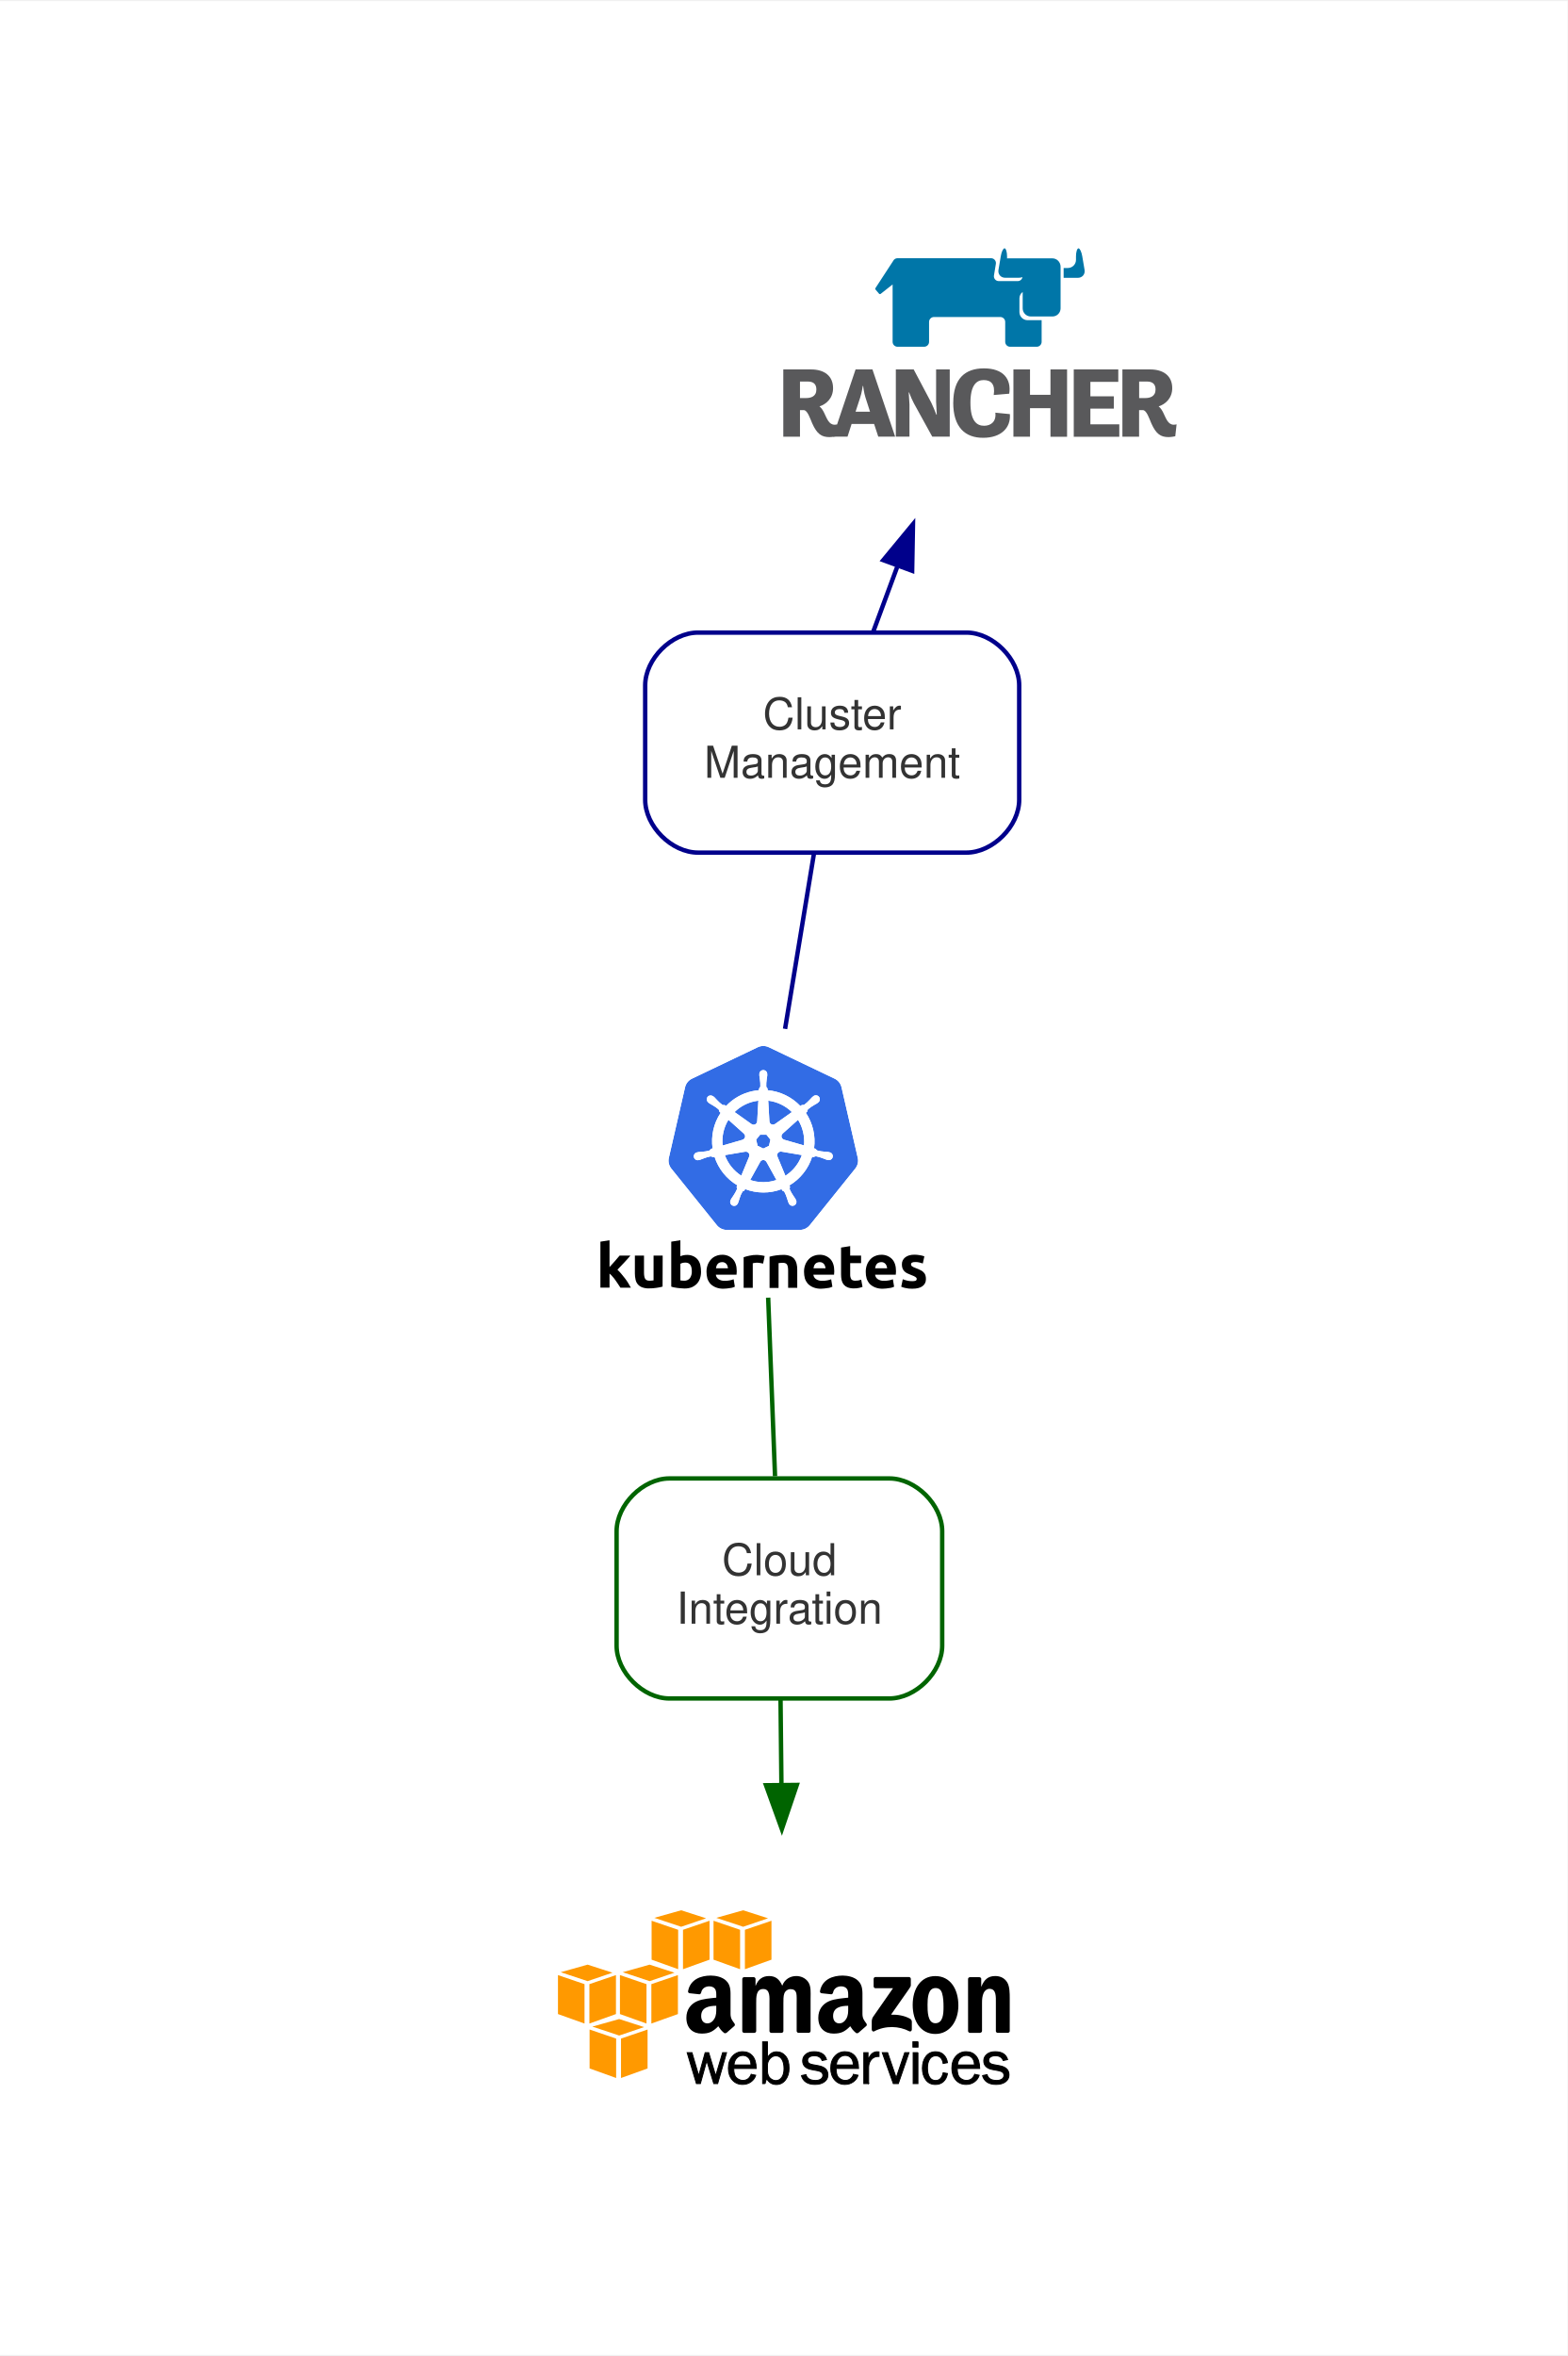
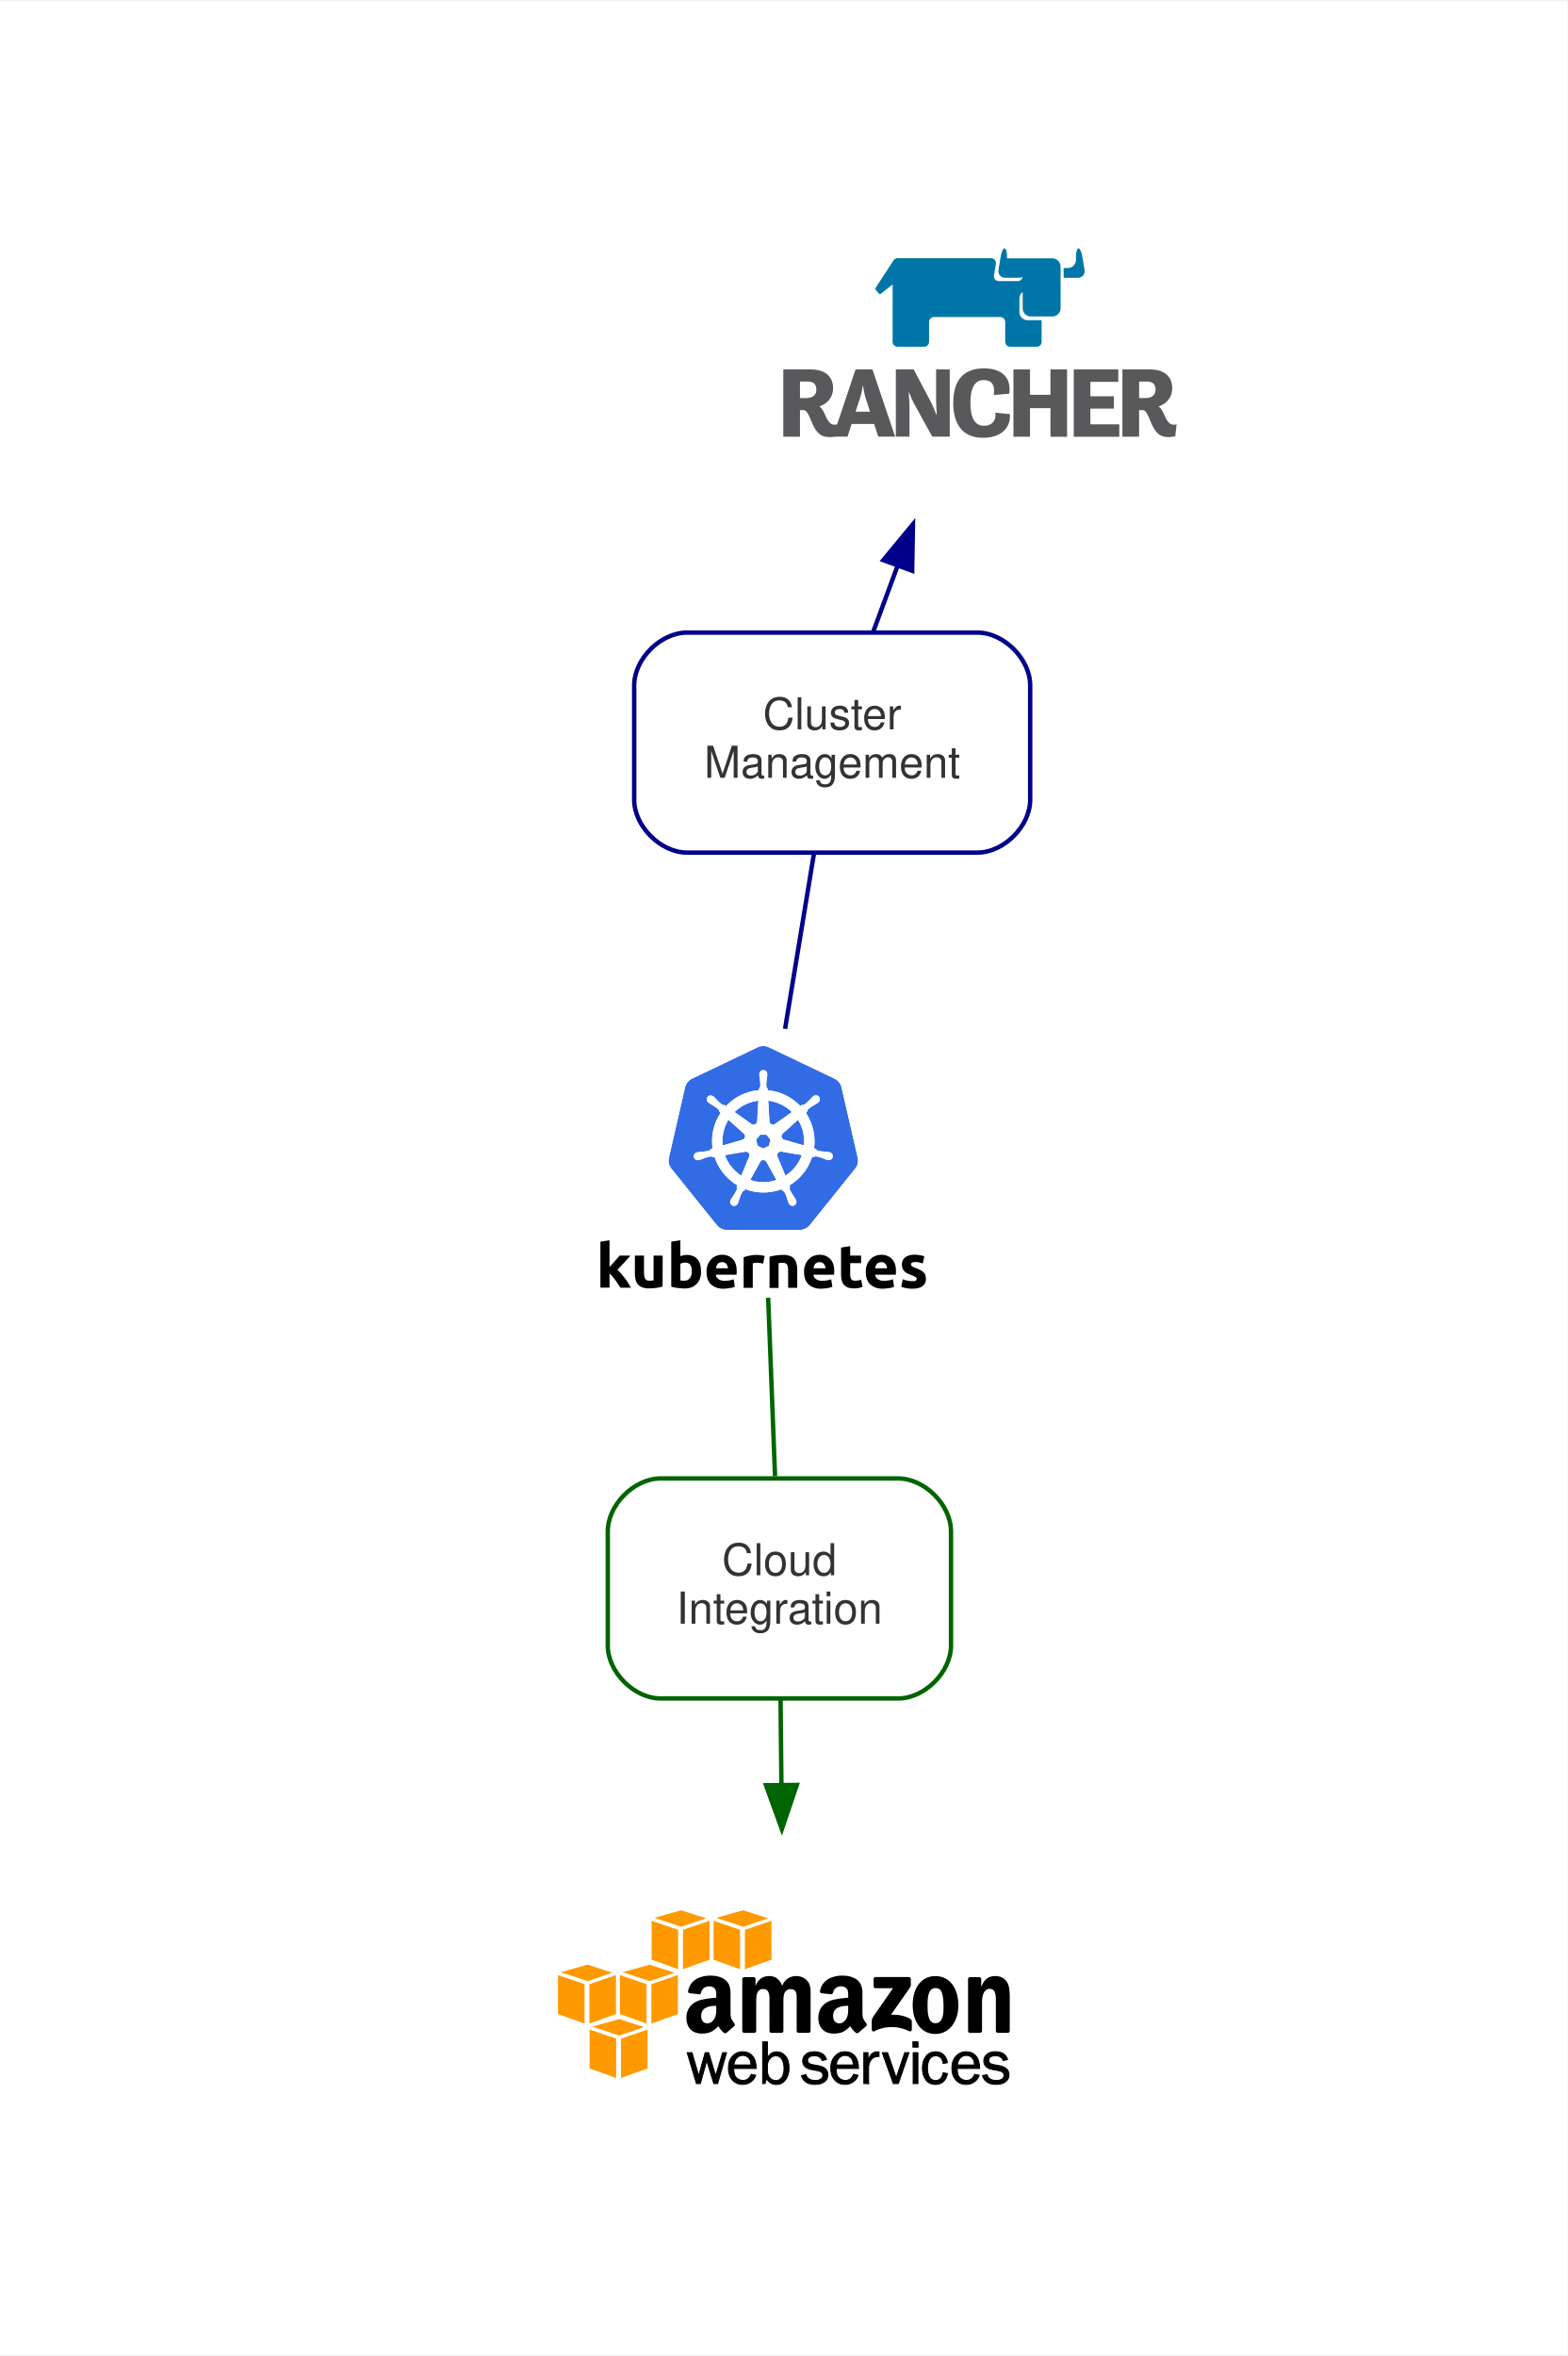
<svg xmlns="http://www.w3.org/2000/svg" width="356pt" height="535pt" viewBox="0.00 0.00 356.26 534.91">
  <g id="minimal.example" class="graph" transform="scale(1 1) rotate(0) translate(36 498.91)">
    <polygon fill="white" stroke="transparent" points="-36,36 -36,-498.91 320.26,-498.91 320.26,36 -36,36" />
    <g id="cluster_cloud_integration" class="cluster">
</g>
    <g id="cluster_cluster_management" class="cluster">
</g>
    <g id="label_cloud_integration" class="node">
-       <path fill="none" stroke="darkgreen" d="M166.13,-163.18C166.13,-163.18 116.13,-163.18 116.13,-163.18 110.13,-163.18 104.13,-157.18 104.13,-151.18 104.13,-151.18 104.13,-125.18 104.13,-125.18 104.13,-119.18 110.13,-113.18 116.13,-113.18 116.13,-113.18 166.13,-113.18 166.13,-113.18 172.13,-113.18 178.13,-119.18 178.13,-125.18 178.13,-125.18 178.13,-151.18 178.13,-151.18 178.13,-157.18 172.13,-163.18 166.13,-163.18" />
+       <path fill="none" stroke="darkgreen" d="M168.13,-163.18C168.13,-163.18 114.13,-163.18 114.13,-163.18 108.13,-163.18 102.13,-157.18 102.13,-151.18 102.13,-151.18 102.13,-125.18 102.13,-125.18 102.13,-119.18 108.13,-113.18 114.13,-113.18 114.13,-113.18 168.13,-113.18 168.13,-113.18 174.13,-113.18 180.13,-119.18 180.13,-125.18 180.13,-125.18 180.13,-151.18 180.13,-151.18 180.13,-157.18 174.13,-163.18 168.13,-163.18" />
      <text text-anchor="middle" x="141.13" y="-141.18" font-family="Avenir Next, Helvetica" font-size="10.00" fill="#333333">Cloud</text>
      <text text-anchor="middle" x="141.13" y="-130.18" font-family="Avenir Next, Helvetica" font-size="10.00" fill="#333333">Integration</text>
    </g>
    <g id="Kubernetes-label_cloud_integration-edge" class="edge">
      <path fill="none" stroke="darkgreen" d="M138.58,-204.26C139.08,-191.2 139.66,-176.13 140.14,-163.68" />
      <polygon fill="darkgreen" stroke="darkgreen" points="140.16,-163.39 140.16,-163.39 140.16,-163.39 140.16,-163.39" />
    </g>
    <g id="label_cluster_management" class="node">
-       <path fill="none" stroke="darkblue" d="M183.63,-355.4C183.63,-355.4 122.63,-355.4 122.63,-355.4 116.63,-355.4 110.63,-349.4 110.63,-343.4 110.63,-343.4 110.63,-317.4 110.63,-317.4 110.63,-311.4 116.63,-305.4 122.63,-305.4 122.63,-305.4 183.63,-305.4 183.63,-305.4 189.63,-305.4 195.63,-311.4 195.63,-317.4 195.63,-317.4 195.63,-343.4 195.63,-343.4 195.63,-349.4 189.63,-355.4 183.63,-355.4" />
+       <path fill="none" stroke="darkblue" d="M186.13,-355.4C186.13,-355.4 120.13,-355.4 120.13,-355.4 114.13,-355.4 108.13,-349.4 108.13,-343.4 108.13,-343.4 108.13,-317.4 108.13,-317.4 108.13,-311.4 114.13,-305.4 120.13,-305.4 120.13,-305.4 186.13,-305.4 186.13,-305.4 192.13,-305.4 198.13,-311.4 198.13,-317.4 198.13,-317.4 198.13,-343.4 198.13,-343.4 198.13,-349.4 192.13,-355.4 186.13,-355.4" />
      <text text-anchor="middle" x="153.13" y="-333.4" font-family="Avenir Next, Helvetica" font-size="10.00" fill="#333333">Cluster</text>
      <text text-anchor="middle" x="153.13" y="-322.4" font-family="Avenir Next, Helvetica" font-size="10.00" fill="#333333">Management</text>
    </g>
    <g id="Kubernetes-label_cluster_management-edge" class="edge">
      <path fill="none" stroke="darkblue" d="M142.42,-265.35C144.53,-278.14 146.95,-292.83 148.96,-305.02" />
      <polygon fill="darkblue" stroke="darkblue" points="149,-305.31 149,-305.31 149,-305.31 149,-305.31" />
    </g>
    <g id="label_cloud_integration-Amazon Web Services-edge" class="edge">
      <path fill="none" stroke="darkgreen" d="M141.39,-113.09C141.45,-107.15 141.52,-100.61 141.59,-93.96" />
      <polygon fill="darkgreen" stroke="darkgreen" points="145.09,-93.53 141.69,-83.5 138.09,-93.46 145.09,-93.53" />
    </g>
    <g id="label_cluster_management-Rancher-edge" class="edge">
      <path fill="none" stroke="darkblue" d="M162.49,-355.69C164.19,-360.3 166.02,-365.24 167.89,-370.29" />
      <polygon fill="darkblue" stroke="darkblue" points="164.74,-371.86 171.49,-380.03 171.3,-369.44 164.74,-371.86" />
    </g>
    <svg role="img" viewBox="0.03 -8.96 362.18 282.43" id="kubernetes-logo" transform="translate(77.4, -264.85) scale(1)" width="120" height="60">
      <defs>
        <style>.kubernetes-cls-1{fill:#fff}.kubernetes-cls-2{fill:#326ce5}</style>
      </defs>
      <g id="kubernetes-its-pronounced">
        <g id="kubernetes-kyoob-cuttle">
          <path id="kubernetes-kkkkkkk" d="M16.841 243.586c.952-1.07 1.904-2.141 2.974-3.212q1.493-1.66 2.975-3.33c.951-1.191 1.903-2.262 2.737-3.214s1.665-1.903 2.26-2.617h11.54c-2.26 2.617-4.522 5.235-6.781 7.614q-3.213 3.57-7.138 7.495a48.052 48.052 0 0 1 4.045 4.284c1.427 1.665 2.736 3.33 4.045 4.995a50.807 50.807 0 0 1 3.568 5.236c1.07 1.784 2.024 3.33 2.737 4.759H28.62c-.715-1.19-1.547-2.38-2.38-3.69a43.32 43.32 0 0 0-2.856-4.162 34.21 34.21 0 0 0-3.211-4.045 20.442 20.442 0 0 0-3.213-3.213v14.99H7.205v-49.134l9.755-1.547v28.791" />
          <path id="kubernetes-uuuuuuu" d="M73.709 264.406a46.294 46.294 0 0 1-6.424 1.309 45.986 45.986 0 0 1-8.21.594 19.17 19.17 0 0 1-7.375-1.189 10.928 10.928 0 0 1-6.9-8.328 27.977 27.977 0 0 1-.715-6.425v-19.154h9.757v17.965c0 3.093.357 5.354 1.19 6.782s2.378 2.141 4.639 2.141a15.169 15.169 0 0 0 2.26-.119c.833-.119 1.429-.119 2.142-.238v-26.53h9.755l-.119 33.192" />
          <path id="kubernetes-bbbbbbb" d="M105 248.107c0-6.305-2.262-9.398-6.902-9.398a12.706 12.706 0 0 0-2.974.356 8.99 8.99 0 0 0-2.379.952v17.727c.475.119 1.07.119 1.784.238.714 0 1.546.12 2.38.12a7.366 7.366 0 0 0 6.068-2.738 12.2 12.2 0 0 0 2.022-7.257m9.874.238a21.543 21.543 0 0 1-1.19 7.496 15.313 15.313 0 0 1-3.45 5.71 18.297 18.297 0 0 1-5.591 3.688 21.774 21.774 0 0 1-7.615 1.19c-1.189 0-2.379-.12-3.688-.238s-2.497-.238-3.806-.358c-1.19-.118-2.38-.356-3.57-.595a15.037 15.037 0 0 1-2.974-.832V216.34l9.756-1.546v17.132a16.617 16.617 0 0 1 3.45-1.07 19.691 19.691 0 0 1 3.807-.357 15.074 15.074 0 0 1 6.424 1.308 12.884 12.884 0 0 1 4.76 3.57 14.348 14.348 0 0 1 2.855 5.71 33.785 33.785 0 0 1 .832 7.257" />
          <path id="kubernetes-eeeeeee0" d="M120.704 248.702a20.303 20.303 0 0 1 1.427-7.97 18.206 18.206 0 0 1 3.689-5.712 13.866 13.866 0 0 1 5.233-3.45 15.9 15.9 0 0 1 6.187-1.19 15.227 15.227 0 0 1 11.54 4.521c2.855 2.974 4.282 7.378 4.282 13.087a10.887 10.887 0 0 1-.118 1.904c0 .595-.119 1.189-.119 1.784h-22.13a6.522 6.522 0 0 0 2.856 4.759 11.32 11.32 0 0 0 6.662 1.784 25.212 25.212 0 0 0 5.235-.475 21.342 21.342 0 0 0 4.283-1.19l1.308 7.97c-.476.239-1.19.477-2.14.833a11.994 11.994 0 0 1-2.976.596 26.855 26.855 0 0 1-3.45.475c-1.19.12-2.497.238-3.688.238a20.92 20.92 0 0 1-8.09-1.427 17.517 17.517 0 0 1-5.71-3.688 17.172 17.172 0 0 1-3.33-5.71 27.944 27.944 0 0 1-.954-7.139m22.962-3.807a7.692 7.692 0 0 0-.476-2.38 7.232 7.232 0 0 0-1.07-2.141 5.684 5.684 0 0 0-4.76-2.142 7.188 7.188 0 0 0-2.855.595 4.732 4.732 0 0 0-1.903 1.428 6.24 6.24 0 0 0-1.19 2.142 17.396 17.396 0 0 0-.595 2.38h12.85" />
          <path id="kubernetes-rrrrrrr" d="M181.26 239.78a17.875 17.875 0 0 0-3.094-.596 19.688 19.688 0 0 0-3.807-.357 20.977 20.977 0 0 0-2.26.238 18.687 18.687 0 0 0-1.904.357v26.293h-9.756v-32.717a50.606 50.606 0 0 1 6.186-1.666 33.468 33.468 0 0 1 7.971-.832 11.58 11.58 0 0 1 1.904.118 16.256 16.256 0 0 1 2.26.238c.715.12 1.428.238 2.261.357.713.12 1.428.358 1.903.476l-1.665 8.09" />
          <path id="kubernetes-nnnnnnn" d="M188.16 232.403a57.524 57.524 0 0 1 14.633-1.903 18.147 18.147 0 0 1 7.257 1.189 10.191 10.191 0 0 1 4.64 3.212 13.897 13.897 0 0 1 2.38 4.997 26.54 26.54 0 0 1 .713 6.424v19.393h-9.756v-18.201c0-3.094-.356-5.354-1.19-6.663s-2.379-1.904-4.64-1.904a15.17 15.17 0 0 0-2.26.12 11.787 11.787 0 0 0-2.14.237v26.531h-9.638v-33.43" />
          <path id="kubernetes-eeeeeee1" d="M225.04 248.702a20.301 20.301 0 0 1 1.427-7.97 18.206 18.206 0 0 1 3.69-5.712 13.866 13.866 0 0 1 5.234-3.45 15.9 15.9 0 0 1 6.187-1.19 15.227 15.227 0 0 1 11.54 4.521c2.854 2.974 4.282 7.378 4.282 13.087a10.884 10.884 0 0 1-.119 1.904c0 .595-.12 1.189-.12 1.784h-22.127a6.522 6.522 0 0 0 2.856 4.759 11.32 11.32 0 0 0 6.66 1.784 25.213 25.213 0 0 0 5.237-.475 21.34 21.34 0 0 0 4.282-1.19l1.309 7.97c-.476.239-1.19.477-2.142.833a11.992 11.992 0 0 1-2.974.596 26.86 26.86 0 0 1-3.45.475c-1.19.12-2.499.238-3.688.238a20.92 20.92 0 0 1-8.09-1.427 17.516 17.516 0 0 1-5.71-3.688 17.172 17.172 0 0 1-3.332-5.71 27.938 27.938 0 0 1-.952-7.139m22.961-3.807a7.693 7.693 0 0 0-.475-2.38 7.233 7.233 0 0 0-1.071-2.141 5.684 5.684 0 0 0-4.76-2.142 7.188 7.188 0 0 0-2.855.595 4.732 4.732 0 0 0-1.903 1.428 6.24 6.24 0 0 0-1.19 2.142 17.388 17.388 0 0 0-.594 2.38h12.848" />
          <path id="kubernetes-ttttttt" d="M264.657 222.647l9.756-1.546v10.112h11.66v8.09h-11.66v12.135a9.566 9.566 0 0 0 1.07 4.878c.715 1.19 2.261 1.785 4.403 1.785a29.167 29.167 0 0 0 3.212-.238 19.344 19.344 0 0 0 3.093-.833l1.427 7.614a18.948 18.948 0 0 1-3.926 1.19 22.872 22.872 0 0 1-5.354.475 18.18 18.18 0 0 1-6.66-1.07 11.01 11.01 0 0 1-4.165-2.975 11.804 11.804 0 0 1-2.261-4.758 30.834 30.834 0 0 1-.594-6.068v-28.791" />
          <path id="kubernetes-eeeeeee2" d="M291.069 248.702a20.3 20.3 0 0 1 1.428-7.97 18.206 18.206 0 0 1 3.688-5.712 13.866 13.866 0 0 1 5.234-3.45 15.9 15.9 0 0 1 6.187-1.19 15.227 15.227 0 0 1 11.54 4.521c2.856 2.974 4.283 7.378 4.283 13.087a10.885 10.885 0 0 1-.12 1.904c0 .595-.119 1.189-.119 1.784h-22.128a6.522 6.522 0 0 0 2.856 4.759 11.32 11.32 0 0 0 6.661 1.784 25.213 25.213 0 0 0 5.236-.475 21.34 21.34 0 0 0 4.282-1.19l1.31 7.97c-.476.239-1.19.477-2.143.833a11.992 11.992 0 0 1-2.974.596 26.856 26.856 0 0 1-3.45.475c-1.19.12-2.497.238-3.688.238a20.92 20.92 0 0 1-8.09-1.427 17.516 17.516 0 0 1-5.71-3.688 17.172 17.172 0 0 1-3.33-5.71 23.525 23.525 0 0 1-.953-7.139m22.843-3.807a7.692 7.692 0 0 0-.477-2.38 7.232 7.232 0 0 0-1.07-2.141 5.684 5.684 0 0 0-4.759-2.142 7.188 7.188 0 0 0-2.856.595 4.732 4.732 0 0 0-1.904 1.428 6.24 6.24 0 0 0-1.188 2.142 17.391 17.391 0 0 0-.596 2.38h12.85" />
          <path id="kubernetes-sssssss" d="M340.68 258.576a9.776 9.776 0 0 0 3.807-.475 2.084 2.084 0 0 0 1.07-2.023c0-.833-.475-1.427-1.427-2.022a22.567 22.567 0 0 0-4.403-2.023c-1.546-.595-2.974-1.19-4.162-1.785a11.894 11.894 0 0 1-3.095-2.141 9.304 9.304 0 0 1-2.022-3.094 11.526 11.526 0 0 1-.714-4.282 9.052 9.052 0 0 1 3.569-7.614c2.38-1.904 5.711-2.856 9.875-2.856a33.842 33.842 0 0 1 6.068.595 21.997 21.997 0 0 1 4.52 1.191l-1.665 7.614c-1.19-.358-2.38-.715-3.69-1.071a16.645 16.645 0 0 0-4.4-.477c-3.094 0-4.522.833-4.522 2.498a3.474 3.474 0 0 0 .238 1.072 1.998 1.998 0 0 0 .833.952c.357.238.952.594 1.547.951.714.357 1.546.595 2.617 1.071a39.243 39.243 0 0 1 5.354 2.379 8.882 8.882 0 0 1 3.213 2.499 6.214 6.214 0 0 1 1.665 2.974 12.346 12.346 0 0 1 .476 3.807 8.868 8.868 0 0 1-3.808 7.734c-2.498 1.784-6.067 2.616-10.826 2.616a27.502 27.502 0 0 1-7.613-.832 21.717 21.717 0 0 1-4.164-1.31l1.665-7.97a36.36 36.36 0 0 0 5.116 1.546 21.894 21.894 0 0 0 4.877.476" />
        </g>
      </g>
      <path d="M76.523 126.992h10.619v8.432h-10.62z" class="kubernetes-cls-1" />
      <path d="M200.688 120.047a3.59 3.59 0 0 0-.855-.065 3.685 3.685 0 0 0-1.425.37 3.725 3.725 0 0 0-1.803 4.825l-.026.037 8.528 20.603a43.53 43.53 0 0 0 17.595-22.102l-21.976-3.714zm-34.194 2.92a3.72 3.72 0 0 0-3.568-2.894 3.656 3.656 0 0 0-.733.065l-.037-.045-21.785 3.698a43.695 43.695 0 0 0 17.54 21.946l8.442-20.399-.066-.08a3.683 3.683 0 0 0 .207-2.291zm18.245 8a3.718 3.718 0 0 0-6.557.008h-.018l-10.713 19.372a43.637 43.637 0 0 0 23.815 1.225q2.197-.5 4.292-1.199l-10.738-19.407zm33.914-45L202.17 100.72l.009.047a3.725 3.725 0 0 0 1.46 6.395l.02.089 21.35 6.15a44.278 44.278 0 0 0-6.356-27.432zM188.03 87.62a3.725 3.725 0 0 0 5.913 2.84l.065.028 18.036-12.789a43.85 43.85 0 0 0-25.287-12.19l1.253 22.105zm-19.1 2.922a3.72 3.72 0 0 0 5.904-2.85l.092-.044 1.253-22.139a44.68 44.68 0 0 0-4.501.775 43.467 43.467 0 0 0-20.937 11.409l18.154 12.869zm-9.678 16.728a3.72 3.72 0 0 0 1.462-6.396l.018-.087-16.574-14.825a43.454 43.454 0 0 0-6.168 27.511l21.245-6.13zm16.098 6.512l6.114 2.94 6.096-2.933 1.514-6.582-4.219-5.276h-6.79l-4.231 5.268z" class="kubernetes-cls-2" />
      <path d="M282.538 126.748l-17.422-75.675A13.602 13.602 0 0 0 257.823 42L187.302 8.33a13.589 13.589 0 0 0-11.705 0L105.09 42.018a13.598 13.598 0 0 0-7.295 9.072l-17.394 75.673a13.315 13.315 0 0 0-.004 5.81 13.505 13.505 0 0 0 .491 1.718 13.101 13.101 0 0 0 1.343 2.726c.239.365.491.72.765 1.064l48.804 60.678c.213.264.448.505.681.75a13.423 13.423 0 0 0 2.574 2.133 13.924 13.924 0 0 0 3.857 1.677 13.298 13.298 0 0 0 3.43.473h.759l77.504-.018a12.996 12.996 0 0 0 1.41-.083 13.47 13.47 0 0 0 1.989-.378 13.87 13.87 0 0 0 1.381-.442c.353-.135.705-.27 1.045-.433a13.941 13.941 0 0 0 1.479-.822 13.304 13.304 0 0 0 3.237-2.865l1.488-1.85 47.299-58.84a13.185 13.185 0 0 0 2.108-3.785 13.67 13.67 0 0 0 .5-1.724 13.282 13.282 0 0 0-.004-5.809zm-73.147 29.432a14.515 14.515 0 0 0 .703 1.703 3.314 3.314 0 0 0-.327 2.49 39.373 39.373 0 0 0 3.742 6.7 35.065 35.065 0 0 1 2.263 3.364c.17.315.392.803.553 1.136a4.24 4.24 0 1 1-7.63 3.607c-.161-.33-.385-.77-.522-1.082a35.275 35.275 0 0 1-1.225-3.868 39.305 39.305 0 0 0-2.896-7.097 3.335 3.335 0 0 0-2.154-1.307c-.135-.233-.635-1.149-.903-1.623a54.617 54.617 0 0 1-38.948-.1l-.955 1.731a3.429 3.429 0 0 0-1.819.886 29.518 29.518 0 0 0-3.268 7.582 34.898 34.898 0 0 1-1.218 3.868c-.135.31-.361.744-.522 1.073v.009l-.007.008a4.238 4.238 0 1 1-7.619-3.616c.159-.335.372-.82.54-1.135a35.178 35.178 0 0 1 2.262-3.373 41.227 41.227 0 0 0 3.82-6.866 4.188 4.188 0 0 0-.376-2.387l.768-1.84a54.922 54.922 0 0 1-24.338-30.387l-1.839.313a4.68 4.68 0 0 0-2.428-.855 39.525 39.525 0 0 0-7.356 2.165 35.585 35.585 0 0 1-3.787 1.45c-.305.084-.745.168-1.093.244-.028.01-.052.022-.08.029a.603.603 0 0 1-.065.006 4.236 4.236 0 1 1-1.874-8.224l.061-.015.037-.01c.353-.083.805-.2 1.127-.262a35.268 35.268 0 0 1 4.05-.326 39.39 39.39 0 0 0 7.564-1.242 5.835 5.835 0 0 0 1.814-1.83l1.767-.516a54.613 54.613 0 0 1 8.613-38.073l-1.353-1.206a4.688 4.688 0 0 0-.848-2.436 39.366 39.366 0 0 0-6.277-4.41 35.251 35.251 0 0 1-3.499-2.046c-.256-.191-.596-.478-.874-.704l-.063-.044a4.473 4.473 0 0 1-1.038-6.222 4.066 4.066 0 0 1 3.363-1.488 5.03 5.03 0 0 1 2.942 1.11c.287.225.68.526.935.745a35.253 35.253 0 0 1 2.78 2.95 39.384 39.384 0 0 0 5.69 5.142 3.333 3.333 0 0 0 2.507.243q.754.55 1.522 1.082a54.289 54.289 0 0 1 27.577-15.754 55.052 55.052 0 0 1 7.63-1.173l.1-1.784a4.601 4.601 0 0 0 1.37-2.184 39.476 39.476 0 0 0-.47-7.654 35.468 35.468 0 0 1-.576-4.014c-.011-.307.006-.731.01-1.081 0-.04-.01-.079-.01-.118a4.242 4.242 0 1 1 8.441-.004c0 .37.022.861.009 1.2a35.111 35.111 0 0 1-.579 4.013 39.533 39.533 0 0 0-.478 7.656 3.344 3.344 0 0 0 1.379 2.11c.015.305.065 1.323.102 1.884A55.309 55.309 0 0 1 221.15 71.25l1.606-1.147a4.69 4.69 0 0 0 2.56-.278 39.53 39.53 0 0 0 5.69-5.148 35.004 35.004 0 0 1 2.787-2.95c.259-.222.65-.52.936-.746a4.242 4.242 0 1 1 5.258 6.598c-.283.229-.657.548-.929.75a35.096 35.096 0 0 1-3.507 2.046 39.495 39.495 0 0 0-6.277 4.41 3.337 3.337 0 0 0-.792 2.39c-.235.216-1.06.947-1.497 1.343a54.837 54.837 0 0 1 8.792 37.983l1.704.496a4.745 4.745 0 0 0 1.82 1.831 39.464 39.464 0 0 0 7.568 1.245 35.64 35.64 0 0 1 4.046.324c.355.065.868.207 1.23.29a4.236 4.236 0 1 1-1.878 8.223l-.061-.008c-.028-.007-.054-.022-.083-.029-.348-.076-.785-.152-1.09-.232a35.14 35.14 0 0 1-3.785-1.462 39.477 39.477 0 0 0-7.363-2.165 3.337 3.337 0 0 0-2.362.877q-.9-.171-1.804-.316a54.92 54.92 0 0 1-24.328 30.605z" class="kubernetes-cls-2" />
      <path d="M291.737 128.689L272.73 46.128a14.838 14.838 0 0 0-7.958-9.9L187.837-.502a14.825 14.825 0 0 0-12.771 0L98.138 36.25a14.838 14.838 0 0 0-7.961 9.895L71.203 128.71a14.668 14.668 0 0 0 1.995 11.185c.261.4.538.788.838 1.162l53.246 66.205a14.98 14.98 0 0 0 11.499 5.487l85.387-.02a14.986 14.986 0 0 0 11.5-5.48l53.227-66.211a14.72 14.72 0 0 0 2.842-12.347zm-9.197 3.866a13.677 13.677 0 0 1-.498 1.723 13.184 13.184 0 0 1-2.11 3.785l-47.299 58.838-1.486 1.852a13.305 13.305 0 0 1-3.24 2.865 13.943 13.943 0 0 1-1.474.822q-.513.237-1.045.431a13.865 13.865 0 0 1-1.383.444 13.472 13.472 0 0 1-1.989.379 12.988 12.988 0 0 1-1.41.082l-77.504.018h-.76a13.298 13.298 0 0 1-3.429-.472 13.924 13.924 0 0 1-3.855-1.678 13.423 13.423 0 0 1-2.576-2.132c-.233-.246-.468-.487-.68-.75l-48.805-60.679q-.408-.514-.765-1.066a13.102 13.102 0 0 1-1.343-2.726 13.506 13.506 0 0 1-.491-1.719 13.315 13.315 0 0 1 .004-5.809l17.394-75.675a13.598 13.598 0 0 1 7.295-9.07l70.508-33.686a13.59 13.59 0 0 1 11.705 0l70.519 33.67a13.602 13.602 0 0 1 7.293 9.073l17.422 75.675a13.282 13.282 0 0 1 .002 5.807z" class="kubernetes-cls-1" />
      <path d="M252.144 120.687c-.36-.083-.874-.225-1.227-.29a35.635 35.635 0 0 0-4.046-.326 39.464 39.464 0 0 1-7.57-1.242 4.745 4.745 0 0 1-1.82-1.832l-1.704-.496a54.837 54.837 0 0 0-8.79-37.983c.436-.396 1.262-1.127 1.495-1.342a3.338 3.338 0 0 1 .792-2.39 39.495 39.495 0 0 1 6.277-4.41 35.097 35.097 0 0 0 3.507-2.046c.272-.202.644-.522.929-.75a4.242 4.242 0 1 0-5.256-6.6c-.288.227-.68.525-.936.747a35.007 35.007 0 0 0-2.789 2.95 39.532 39.532 0 0 1-5.69 5.148 4.69 4.69 0 0 1-2.56.278l-1.606 1.147a55.309 55.309 0 0 0-35.032-16.927c-.039-.561-.087-1.577-.102-1.884a3.344 3.344 0 0 1-1.377-2.11 39.534 39.534 0 0 1 .478-7.656 35.111 35.111 0 0 0 .575-4.012c.013-.34-.007-.834-.007-1.201a4.242 4.242 0 1 0-8.441.004c0 .04.009.078.01.118-.004.35-.021.774-.01 1.08a35.475 35.475 0 0 0 .576 4.015 39.475 39.475 0 0 1 .47 7.654 4.601 4.601 0 0 1-1.37 2.182l-.1 1.786a55.055 55.055 0 0 0-7.63 1.173 54.289 54.289 0 0 0-27.574 15.754q-.77-.531-1.526-1.082a3.333 3.333 0 0 1-2.506-.243 39.383 39.383 0 0 1-5.69-5.141 35.255 35.255 0 0 0-2.777-2.95c-.257-.22-.65-.52-.938-.749a5.03 5.03 0 0 0-2.942-1.11 4.066 4.066 0 0 0-3.363 1.489 4.473 4.473 0 0 0 1.038 6.222l.065.046c.276.226.616.515.872.702a35.257 35.257 0 0 0 3.499 2.048 39.367 39.367 0 0 1 6.276 4.412 4.69 4.69 0 0 1 .849 2.434l1.351 1.208a54.613 54.613 0 0 0-8.611 38.073l-1.767.514a5.835 5.835 0 0 1-1.814 1.827 39.39 39.39 0 0 1-7.565 1.247 35.264 35.264 0 0 0-4.049.326c-.324.06-.774.174-1.127.262l-.037.008-.06.018a4.236 4.236 0 1 0 1.875 8.224l.063-.01c.028-.006.052-.02.08-.025.348-.079.786-.163 1.092-.246a35.585 35.585 0 0 0 3.786-1.451 39.527 39.527 0 0 1 7.358-2.165 4.68 4.68 0 0 1 2.426.857l1.84-.315a54.922 54.922 0 0 0 24.34 30.387l-.769 1.84a4.188 4.188 0 0 1 .377 2.387 41.227 41.227 0 0 1-3.82 6.864 35.183 35.183 0 0 0-2.263 3.372c-.168.318-.381.805-.542 1.138a4.238 4.238 0 1 0 7.621 3.616l.007-.008v-.01c.16-.33.387-.763.522-1.072a34.9 34.9 0 0 0 1.218-3.868 29.517 29.517 0 0 1 3.268-7.582 3.43 3.43 0 0 1 1.819-.888l.957-1.73a54.617 54.617 0 0 0 38.946.099c.268.478.768 1.392.9 1.623a3.335 3.335 0 0 1 2.155 1.31 39.306 39.306 0 0 1 2.898 7.096 35.274 35.274 0 0 0 1.225 3.868c.137.312.36.751.522 1.082a4.24 4.24 0 1 0 7.63-3.607c-.161-.333-.383-.82-.55-1.136a35.062 35.062 0 0 0-2.263-3.364 39.373 39.373 0 0 1-3.742-6.7 3.314 3.314 0 0 1 .324-2.49 14.515 14.515 0 0 1-.703-1.703 54.92 54.92 0 0 0 24.328-30.605c.546.087 1.497.253 1.806.316a3.337 3.337 0 0 1 2.36-.877 39.477 39.477 0 0 1 7.36 2.165 35.135 35.135 0 0 0 3.788 1.462c.305.08.74.156 1.09.233.029.008.055.021.083.028l.06.009a4.236 4.236 0 1 0 1.878-8.224zm-40.1-42.987l-18.037 12.787-.063-.029a3.723 3.723 0 0 1-5.913-2.839l-.02-.009-1.253-22.104A43.85 43.85 0 0 1 212.043 77.7zm-33.978 24.228h6.788l4.22 5.276-1.513 6.581-6.096 2.933-6.114-2.94-1.516-6.583zM171.68 66.28a44.676 44.676 0 0 1 4.503-.774l-1.255 22.137-.092.044a3.72 3.72 0 0 1-5.904 2.852l-.035.02-18.154-12.872A43.467 43.467 0 0 1 171.68 66.28zm-27.52 19.681l16.574 14.823-.018.091a3.72 3.72 0 0 1-1.462 6.394l-.017.072-21.245 6.131a43.454 43.454 0 0 1 6.168-27.51zm22.191 39.38l-8.441 20.396a43.696 43.696 0 0 1-17.536-21.948l21.783-3.699.037.048a3.655 3.655 0 0 1 .73-.065 3.72 3.72 0 0 1 3.364 5.185zm24.916 26.23a43.637 43.637 0 0 1-23.815-1.224l10.713-19.372h.018a3.725 3.725 0 0 1 6.557-.006h.08l10.74 19.404q-2.091.698-4.293 1.199zm13.841-5.752l-8.528-20.605.026-.037a3.725 3.725 0 0 1 1.803-4.823 3.685 3.685 0 0 1 1.425-.37 3.59 3.59 0 0 1 .855.063l.037-.046 21.977 3.714a43.53 43.53 0 0 1-17.595 22.105zm19.903-32.419l-21.352-6.15-.02-.09a3.725 3.725 0 0 1-1.46-6.396l-.008-.043 16.482-14.751a44.279 44.279 0 0 1 6.357 27.43z" class="kubernetes-cls-1" />
    </svg>
    <svg width="120" height="60" id="amazon_web_services-logo" transform="translate(82.13, -71.72) scale(1)">
      <path d="M15.864 42.616V33.77l6.036 2.057v8.956zm13.178 0V33.77l-6.036 2.057v8.956zm-6.45-11.228l5.664 1.826-5.664 1.923-6.1-2.03zm-13.915-1.13V21.4l6.036 2.056v8.956zm13.18-.001V21.4l-6.036 2.056v8.956zm-6.45-11.23l5.664 1.827-5.664 1.923-6.1-2.03zm7.355 11.23V21.4l6.036 2.056v8.956zm13.178 0V21.4l-6.036 2.056v8.956zm-6.44-11.23l5.664 1.827-5.664 1.923-6.1-2.03zm.458-1.13V9.05l6.036 2.057v8.955zm13.17-.001V9.05l-6.036 2.057v8.955zM36.677 6.67l5.664 1.826-5.664 1.923-6.1-2.03zm7.355 11.227V9.05l6.036 2.057v8.955zm13.168 0V9.05l-6.036 2.057v8.955zM50.76 6.67l5.664 1.826-5.664 1.923-6.1-2.03z" fill="#f90" fill-rule="evenodd" />
      <path d="M46.998 39.018l-2.028 7.044h-.88l-1.6-5.232-1.448 5.232h-.898l-2.107-7.044h1.1l1.535 5.25 1.46-5.25h.804l1.588 5.266 1.578-5.266h.885zm5.608 4.942l1.02.2a2.87 2.87 0 0 1-1.086 1.495c-.54.395-1.172.592-1.9.592-.96 0-1.738-.338-2.332-1.016s-.9-1.565-.9-2.663c0-1.122.3-2.028.926-2.72a2.98 2.98 0 0 1 2.325-1.037c.92 0 1.658.318 2.218.955s.846 1.588.86 2.856h-5.113c0 1.065.222 1.784.668 2.156s.916.558 1.412.558c.895 0 1.526-.462 1.892-1.387zm-.06-2.144c-.01-.395-.074-.746-.195-1.053s-.325-.568-.613-.784-.633-.324-1.037-.324a1.85 1.85 0 0 0-1.381.586c-.378.4-.6.915-.637 1.575h3.862zm3.17 4.246h-.527v-9.5h1.097v3.64c.5-.913 1.2-1.37 2.073-1.37.806 0 1.482.32 2.027.957s.817 1.564.817 2.778c0 1.047-.27 1.925-.804 2.635s-1.234 1.065-2.092 1.065c-.956 0-1.7-.454-2.2-1.36l-.4 1.165zm.57-2.76c.05.723.273 1.248.665 1.574s.807.5 1.244.5c.557 0 1.006-.242 1.348-.726s.512-1.147.512-1.988c0-.907-.165-1.62-.494-2.14s-.787-.778-1.372-.778c-.46 0-.874.185-1.244.554s-.6.847-.658 1.432v1.57zm7.713.934l1.046-.216c.232.885.968 1.327 2.204 1.327.455 0 .842-.102 1.158-.306a.97.97 0 0 0 .475-.863c0-.55-.403-.9-1.208-1.05l-1.483-.282c-.58-.112-1.043-.33-1.387-.656s-.515-.755-.515-1.3c0-.6.234-1.084.704-1.482s1.1-.596 1.895-.596c1.528 0 2.47.597 2.83 1.792l-1.004.216c-.288-.73-.88-1.097-1.775-1.097-.446 0-.812.1-1.097.274a.86.86 0 0 0-.428.766c0 .518.365.843 1.094.978l1.37.252c1.436.26 2.153.957 2.153 2.088a1.86 1.86 0 0 1-.802 1.568c-.534.398-1.245.598-2.134.598-1.67 0-2.7-.674-3.096-2.02zm11.866-.276l1.02.2c-.185.602-.547 1.1-1.086 1.495s-1.172.592-1.9.592c-.96 0-1.738-.338-2.332-1.016s-.9-1.565-.9-2.663c0-1.122.308-2.028.926-2.72a2.98 2.98 0 0 1 2.325-1.037c.918 0 1.658.318 2.217.955s.846 1.588.86 2.856h-5.112c0 1.065.222 1.784.667 2.156s.916.558 1.413.558c.895 0 1.526-.462 1.892-1.387zm-.06-2.144c-.01-.395-.075-.746-.195-1.053s-.324-.568-.612-.784-.633-.324-1.037-.324a1.85 1.85 0 0 0-1.382.586c-.378.4-.6.915-.636 1.575h3.862zm3.477 4.246h-1.097v-7.044h.96v1.642c.34-.77.68-1.268 1.02-1.495s.7-.342 1.048-.342a4.69 4.69 0 0 1 .432.026v1.046h-.222c-.603 0-1.104.224-1.503.672s-.612 1.037-.64 1.766v3.73zm9.18-7.044l-2.432 7.044h-1.137l-2.513-7.044h1.214l1.955 5.725 1.94-5.725h.973zm2.05-2.468v1.217H89.34V36.55h1.174zm-.026 2.467v7.044H89.4v-7.044h1.097zm5.734 4.578l.987.174c-.14.778-.448 1.387-.926 1.828s-1.075.66-1.8.66c-.97 0-1.7-.36-2.22-1.075s-.763-1.6-.763-2.625c0-1.07.268-1.96.805-2.67s1.267-1.065 2.2-1.065c.766 0 1.38.23 1.843.7s.75 1.05.86 1.778l-.987.188c-.186-1.163-.747-1.744-1.685-1.744a1.55 1.55 0 0 0-1.392.77c-.325.513-.488 1.178-.488 1.996 0 .9.16 1.6.484 2.1a1.53 1.53 0 0 0 1.361.749c.905 0 1.478-.584 1.72-1.753zm7.176.365l1.02.2a2.87 2.87 0 0 1-1.086 1.495c-.54.395-1.172.592-1.9.592-.96 0-1.74-.338-2.333-1.016s-.9-1.565-.9-2.663c0-1.122.3-2.028.926-2.72a2.98 2.98 0 0 1 2.325-1.037c.92 0 1.66.318 2.218.955s.846 1.588.86 2.856h-5.112c0 1.065.222 1.784.668 2.156s.916.558 1.412.558c.895 0 1.526-.462 1.892-1.387zm-.06-2.144c-.01-.395-.074-.746-.195-1.053a1.79 1.79 0 0 0-.612-.784c-.288-.216-.633-.324-1.037-.324a1.84 1.84 0 0 0-1.38.586c-.376.4-.6.915-.637 1.575h3.862zm1.82 2.42l1.046-.216c.232.885.967 1.327 2.204 1.327.455 0 .84-.102 1.158-.306a.97.97 0 0 0 .474-.863c0-.55-.403-.9-1.207-1.05l-1.483-.282c-.58-.112-1.043-.33-1.387-.656s-.515-.755-.515-1.3c0-.6.234-1.084.704-1.482s1.1-.596 1.895-.596c1.528 0 2.47.597 2.83 1.792l-1.004.216c-.288-.73-.88-1.097-1.775-1.097-.446 0-.8.1-1.097.274a.86.86 0 0 0-.428.766c0 .518.365.843 1.094.978l1.37.252c1.436.26 2.153.957 2.153 2.088a1.86 1.86 0 0 1-.802 1.568c-.534.398-1.245.598-2.134.598-1.668 0-2.7-.674-3.095-2.02z" stroke="#000" stroke-width=".213" />
      <path d="M80.42 23.964v-1.692a.42.42 0 0 1 .43-.43h7.583c.242 0 .437.176.438.427v1.45c-.002.243-.207.56-.57 1.065l-3.927 5.608c1.458-.034 3 .184 4.325.93.3.168.378.416.402.66v1.805c0 .25-.272.537-.558.387-2.334-1.223-5.43-1.357-8.012.014-.264.14-.54-.143-.54-.392V32.08c0-.275.005-.744.282-1.163l4.55-6.53H80.86a.42.42 0 0 1-.439-.425zM53.283 34.532h-2.307c-.22-.014-.395-.18-.412-.4l.001-11.84c0-.237.2-.426.445-.426l2.148-.001c.225.012.405.182.42.398v1.546h.043c.56-1.495 1.615-2.193 3.036-2.193 1.443 0 2.347.698 2.994 2.193.56-1.495 1.83-2.193 3.187-2.193.97 0 2.024.4 2.67 1.296.732.996.582 2.442.582 3.713l-.002 7.472c0 .237-.2.426-.445.426H63.34c-.23-.015-.414-.198-.414-.425V27.83c0-.5.043-1.744-.065-2.218-.172-.797-.7-1.022-1.356-1.022-.56 0-1.142.374-1.38.972s-.215 1.595-.215 2.268v6.276c0 .237-.2.426-.445.426H57.16c-.232-.015-.414-.198-.414-.425l-.002-6.277c0-1.32.215-3.264-1.42-3.264-1.658 0-1.594 1.893-1.594 3.264v6.276c0 .237-.2.426-.445.426zm41.16-12.907c3.397 0 5.234 2.94 5.234 6.678 0 3.613-2.03 6.478-5.234 6.478-3.333 0-5.15-2.94-5.15-6.603 0-3.687 1.838-6.553 5.15-6.553zm.022 2.722c-1.688 0-1.795 2.317-1.795 3.762s-.02 4.23 1.774 4.23c1.774 0 1.86-2.187 1.86-3.707 0-.996-.042-2.193-.34-3.14-.257-.822-.77-1.146-1.496-1.146zm10.128 10.185h-2.298c-.23-.015-.414-.198-.414-.425l-.004-11.845c.02-.217.2-.386.443-.386l2.14-.001a.44.44 0 0 1 .41.332v1.8h.044c.646-1.62 1.55-2.392 3.144-2.392 1.033 0 2.046.374 2.692 1.395.603.947.603 2.54.603 3.688v7.45c-.026.2-.214.373-.442.373h-2.313c-.213-.014-.385-.17-.4-.373v-6.43c0-1.295.15-3.2-1.443-3.2-.56 0-1.077.374-1.335.947-.323.723-.367 1.445-.367 2.243v6.376c-.004.237-.203.426-.45.426zm-29.955-5.655c0 .9.022 1.648-.432 2.447-.367.65-.95 1.05-1.597 1.05-.885 0-1.403-.674-1.403-1.673 0-1.964 1.763-2.322 3.43-2.322v.5zm2.326 5.625c-.153.137-.373.146-.545.054-.766-.637-.903-.93-1.322-1.538-1.266 1.3-2.163 1.677-3.803 1.677-1.942 0-3.453-1.2-3.453-3.596 0-1.873 1.014-3.146 2.46-3.77 1.252-.55 3-.65 4.338-.8v-.3c0-.55.043-1.198-.28-1.673-.28-.425-.82-.6-1.295-.6-.88 0-1.662.45-1.855 1.386-.04.208-.192.413-.4.424l-2.236-.242c-.2-.043-.4-.194-.344-.482.514-2.713 2.964-3.532 5.16-3.532 1.122 0 2.6.3 3.474 1.15 1.123 1.05 1.014 2.447 1.014 3.97v3.594c0 1.08.45 1.555.87 2.138.147.2.18.46-.008.613l-1.77 1.532-.006-.006zm-32.307-5.625c0 .9.022 1.648-.432 2.447-.367.65-.95 1.05-1.597 1.05-.885 0-1.403-.674-1.403-1.673 0-1.964 1.762-2.322 3.43-2.322v.5zm2.326 5.625c-.153.137-.373.146-.545.054-.766-.637-.904-.93-1.322-1.538-1.266 1.3-2.163 1.677-3.803 1.677-1.942 0-3.453-1.2-3.453-3.596 0-1.873 1.014-3.146 2.46-3.77 1.252-.55 3-.65 4.338-.8v-.3c0-.55.043-1.198-.28-1.673-.28-.425-.82-.6-1.295-.6-.88 0-1.662.45-1.855 1.386-.04.208-.2.413-.4.424l-2.236-.242c-.2-.043-.4-.194-.344-.482.513-2.713 2.963-3.532 5.16-3.532 1.122 0 2.6.3 3.475 1.15 1.122 1.05 1.014 2.447 1.014 3.97v3.594c0 1.08.45 1.555.87 2.138.147.2.18.46-.007.613L47 34.507l-.006-.006z" fill-rule="evenodd" />
    </svg>
    <svg width="120" height="60" id="rancher-logo" transform="translate(126.71, -451.19) scale(1)">
      <path d="M83.777 13.367l-.524-3.094c-.167-1-.547-1.8-.857-1.8s-.57.833-.57 1.833v.8a1.85 1.85 0 0 1-1.833 1.833h-.976v2.237h3.213c1.023 0 1.714-.8 1.547-1.8M76.47 10.75H66.33c-.07 0-.12 0-.167.024v-.476c0-1-.262-1.833-.57-1.833s-.7.8-.857 1.8l-.524 3.094c-.167 1 .524 1.8 1.523 1.8h3.07c.3 0 .62-.048.857-.143a1.1 1.1 0 0 1-1.095.904h-4.284c-.7 0-1.214-.62-1.095-1.3l.428-2.594a1.11 1.11 0 0 0-1.095-1.31H41.27c-.452 0-.833.262-1.023.666L36.25 17.51c-.07.095-.07.238.024.333l.785.928c.095.12.262.143.38.048l2.713-2.142v13.042a1.12 1.12 0 0 0 1.12 1.12h6.045a1.12 1.12 0 0 0 1.12-1.12v-4.522a1.12 1.12 0 0 1 1.12-1.12H64.62a1.12 1.12 0 0 1 1.12 1.12v4.522a1.12 1.12 0 0 0 1.12 1.12h6.04a1.12 1.12 0 0 0 1.12-1.12V24.8h-3.213a1.85 1.85 0 0 1-1.833-1.833V19.84a1.79 1.79 0 0 1 .738-1.452v3.737a1.85 1.85 0 0 0 1.833 1.833h4.95a1.85 1.85 0 0 0 1.833-1.833v-9.52c-.024-1.023-.857-1.856-1.856-1.856" fill="#0076a8" />
      <g fill="#59595b">
        <path d="M15.308 35.992h6.306c3 0 5.005 1.455 5.005 4.255 0 2.293-1.565 3.66-3.087 4.145.463.375.794.904 1.058 1.455.64 1.3 1.058 2.712 2.403 2.712.33 0 .617-.1.617-.1l-.287 2.712s-.816.198-1.52.198c-1.808 0-2.844-.706-3.925-3.13-.463-1.08-1.08-3-1.918-3h-.86v6.04h-3.792zm3.792 2.756v3.748h1.367c1.08 0 2.36-.33 2.36-1.962 0-1.345-.86-1.786-1.896-1.786z" />
        <path d="M31.734 35.992h3.836l5.16 15.28h-3.836l-.948-2.888H30.83l-.926 2.888h-3.307zm0 9.6h3.285l-1.036-3.22c-.353-1.08-.53-2.624-.53-2.624h-.088s-.22 1.565-.573 2.602zm9.15-9.6h4.057l4.013 7.585c.33.66.794 1.808 1.147 2.712h.088l-.154-2.977v-7.32h3.1v15.28h-3.97l-4.167-7.563c-.375-.684-.794-1.676-1.102-2.5h-.088l.176 2.712v7.342h-3.1zm13.053 7.562c0-5.534 2.734-7.805 6.967-7.805 4.454 0 6.24 2.447 5.755 5.755l-3.528.3c.375-2.425-.573-3.395-2.293-3.395-1.654 0-3 1.213-3 5.16 0 4.167 1.455 5.225 3.1 5.225 1.565 0 2.822-.97 2.558-2.977l3.307.33c.243 3.1-1.984 5.38-6.063 5.38-4.123.022-6.813-2.425-6.813-7.982M79.8 35.992v15.302h-3.77V44.8h-4.652v6.482h-3.77v-15.3h3.77v5.777h4.652v-5.777zM90.427 42.1v2.8H85.1v3.572h6.57v2.822H81.32V35.992h10.12v2.822H85.1V42.1zm1.963-6.108h6.306c3 0 5.005 1.455 5.005 4.255 0 2.293-1.565 3.66-3.087 4.145.463.375.794.904 1.058 1.455.64 1.3 1.058 2.712 2.403 2.712.33 0 .617-.1.617-.1l-.3 2.712s-.816.198-1.52.198c-1.808 0-2.844-.706-3.925-3.13-.463-1.08-1.08-3-1.918-3h-.86v6.04h-3.792V36zm3.792 2.756v3.748h1.367c1.08 0 2.36-.33 2.36-1.962 0-1.345-.86-1.786-1.896-1.786z" />
      </g>
    </svg>
  </g>
</svg>
